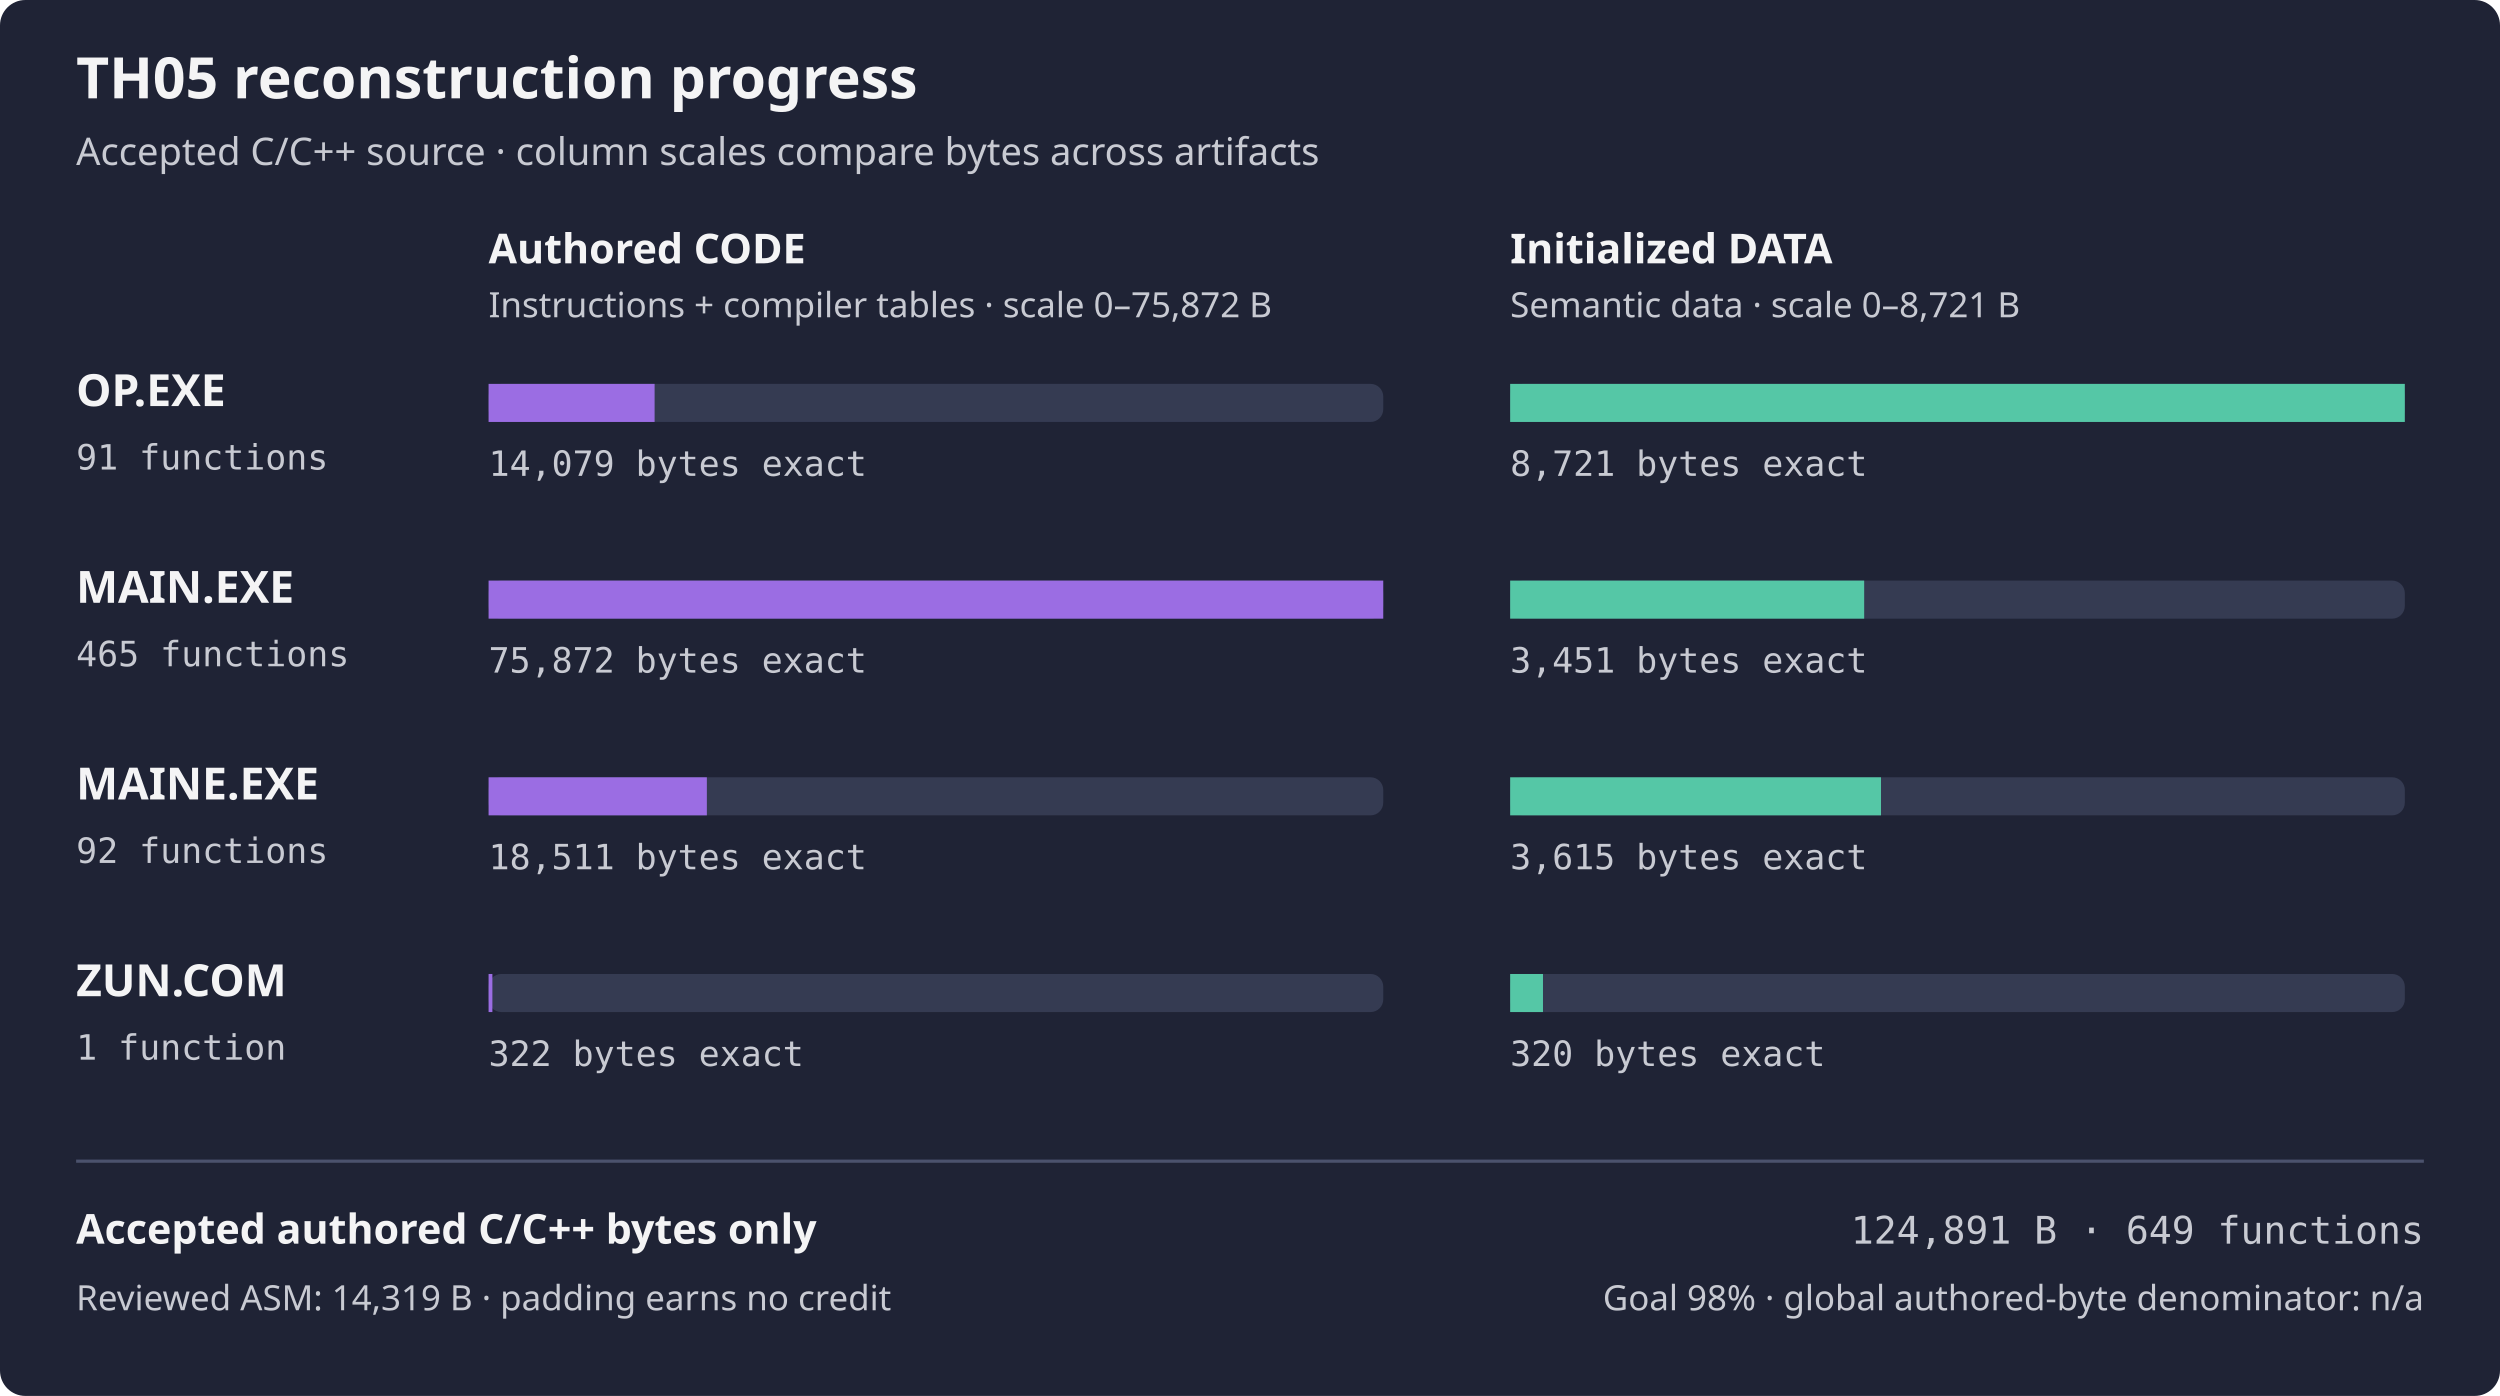
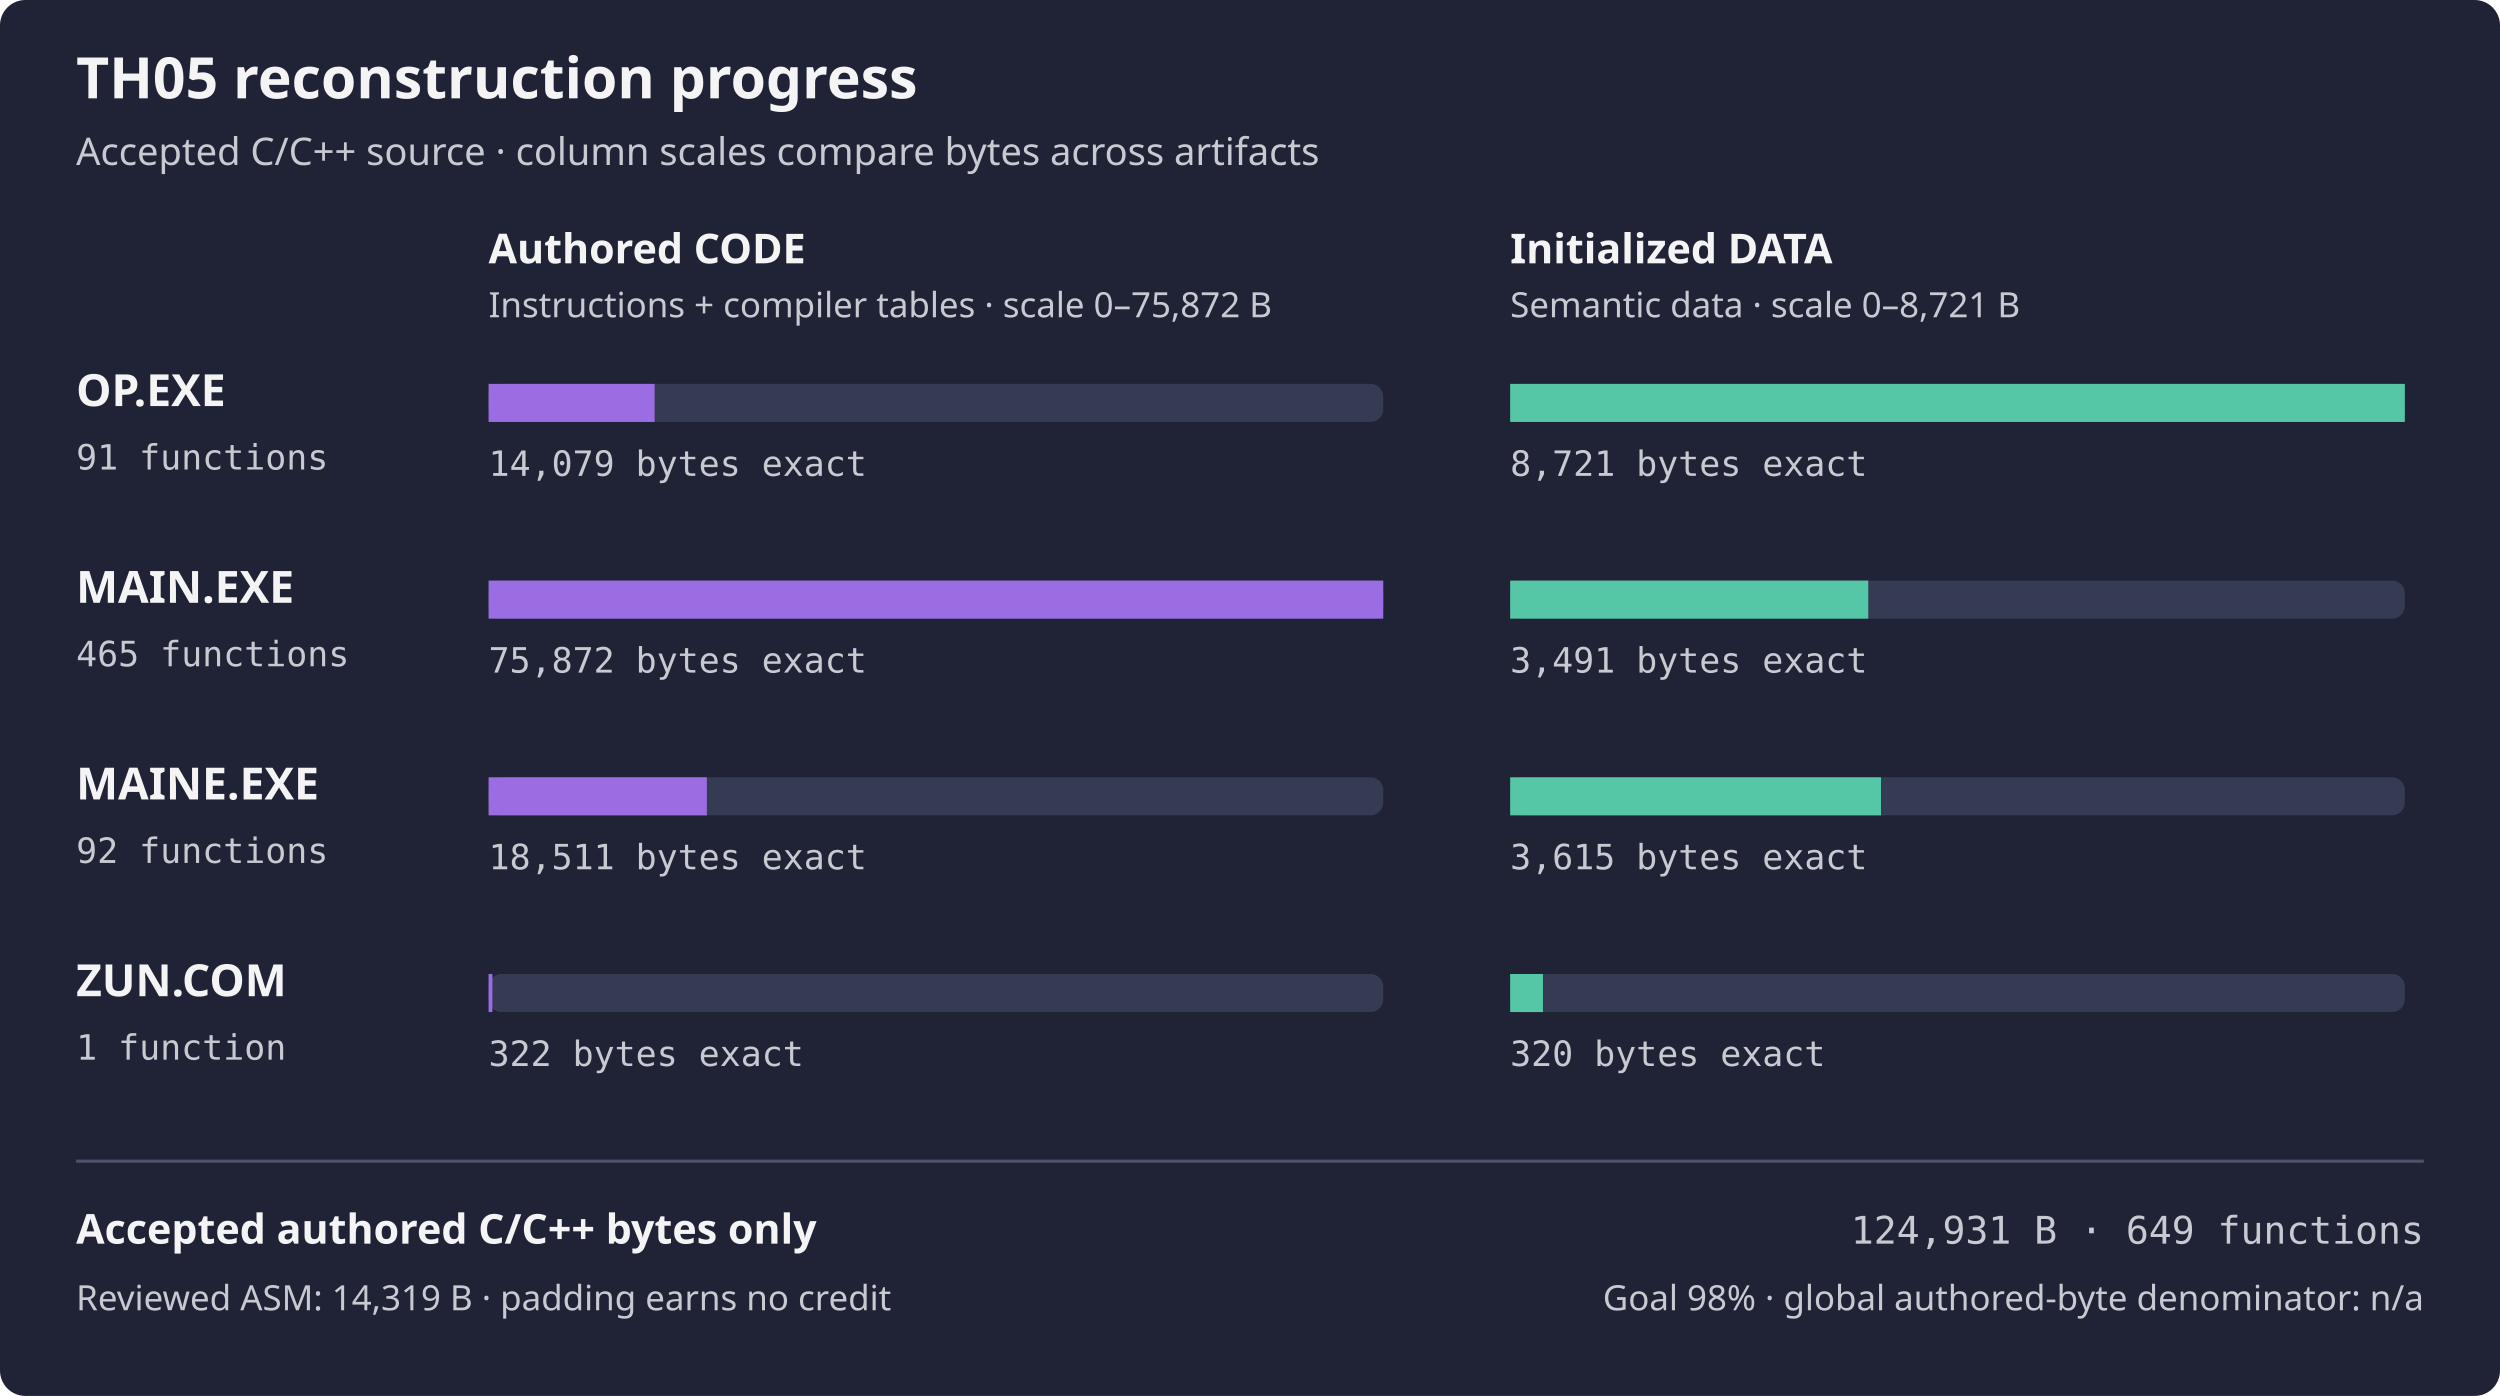
<svg xmlns="http://www.w3.org/2000/svg" width="788" height="440" viewBox="0 0 788 440" role="img" aria-labelledby="title desc">
  <rect width="788" height="440" rx="8" fill="#1f2335" />
  <text x="24" y="31" fill="#f4f4f5" font-family="sans-serif" font-size="18" font-weight="600">TH05 reconstruction progress</text>
  <text x="24" y="52" fill="#c8cad2" font-family="sans-serif" font-size="12">Accepted C/C++ source · column scales compare bytes across artifacts</text>
  <text x="154" y="83" fill="#f4f4f5" font-family="sans-serif" font-size="13" font-weight="600">Authored CODE</text>
  <text x="476" y="83" fill="#f4f4f5" font-family="sans-serif" font-size="13" font-weight="600">Initialized DATA</text>
  <text x="154" y="100" fill="#c8cad2" font-family="sans-serif" font-size="11">Instructions + compiler tables · scale 0–75,872 B</text>
  <text x="476" y="100" fill="#c8cad2" font-family="sans-serif" font-size="11">Semantic data · scale 0–8,721 B</text>
  <text x="24" y="128" fill="#f4f4f5" font-family="sans-serif" font-size="14" font-weight="600">OP.EXE</text>
  <text x="24" y="148" fill="#c8cad2" font-family="monospace" font-size="11">91 functions</text>
  <rect x="154" y="121" width="282" height="12" rx="4" fill="#353b52" />
  <rect x="154" y="121" width="52.33" height="12" fill="#9b6de3" />
  <rect x="476" y="121" width="282" height="12" rx="4" fill="#353b52" />
  <rect x="476" y="121" width="282.00" height="12" fill="#55c7a6" />
  <text x="154" y="150" fill="#c8cad2" font-family="monospace" font-size="11">14,079 bytes exact</text>
  <text x="476" y="150" fill="#c8cad2" font-family="monospace" font-size="11">8,721 bytes exact</text>
  <text x="24" y="190" fill="#f4f4f5" font-family="sans-serif" font-size="14" font-weight="600">MAIN.EXE</text>
  <text x="24" y="210" fill="#c8cad2" font-family="monospace" font-size="11">465 functions</text>
  <rect x="154" y="183" width="282" height="12" rx="4" fill="#353b52" />
  <rect x="154" y="183" width="282.00" height="12" fill="#9b6de3" />
  <rect x="476" y="183" width="282" height="12" rx="4" fill="#353b52" />
-   <rect x="476" y="183" width="111.59" height="12" fill="#55c7a6" />
+   <rect x="476" y="183" width="112.88" height="12" fill="#55c7a6" />
  <text x="154" y="212" fill="#c8cad2" font-family="monospace" font-size="11">75,872 bytes exact</text>
-   <text x="476" y="212" fill="#c8cad2" font-family="monospace" font-size="11">3,451 bytes exact</text>
+   <text x="476" y="212" fill="#c8cad2" font-family="monospace" font-size="11">3,491 bytes exact</text>
  <text x="24" y="252" fill="#f4f4f5" font-family="sans-serif" font-size="14" font-weight="600">MAINE.EXE</text>
  <text x="24" y="272" fill="#c8cad2" font-family="monospace" font-size="11">92 functions</text>
  <rect x="154" y="245" width="282" height="12" rx="4" fill="#353b52" />
  <rect x="154" y="245" width="68.80" height="12" fill="#9b6de3" />
  <rect x="476" y="245" width="282" height="12" rx="4" fill="#353b52" />
  <rect x="476" y="245" width="116.89" height="12" fill="#55c7a6" />
  <text x="154" y="274" fill="#c8cad2" font-family="monospace" font-size="11">18,511 bytes exact</text>
  <text x="476" y="274" fill="#c8cad2" font-family="monospace" font-size="11">3,615 bytes exact</text>
  <text x="24" y="314" fill="#f4f4f5" font-family="sans-serif" font-size="14" font-weight="600">ZUN.COM</text>
  <text x="24" y="334" fill="#c8cad2" font-family="monospace" font-size="11">1 function</text>
  <rect x="154" y="307" width="282" height="12" rx="4" fill="#353b52" />
  <rect x="154" y="307" width="1.20" height="12" fill="#9b6de3" />
  <rect x="476" y="307" width="282" height="12" rx="4" fill="#353b52" />
  <rect x="476" y="307" width="10.35" height="12" fill="#55c7a6" />
  <text x="154" y="336" fill="#c8cad2" font-family="monospace" font-size="11">322 bytes exact</text>
  <text x="476" y="336" fill="#c8cad2" font-family="monospace" font-size="11">320 bytes exact</text>
  <path d="M24 366 H764" stroke="#4b526d" />
  <text x="24" y="392" fill="#f4f4f5" font-family="sans-serif" font-size="13" font-weight="600">Accepted authored C/C++ bytes only</text>
-   <text x="764" y="392" fill="#c8cad2" font-family="monospace" text-anchor="end" font-size="12">124,891 B · 649 functions</text>
+   <text x="764" y="392" fill="#c8cad2" font-family="monospace" text-anchor="end" font-size="12">124,931 B · 649 functions</text>
  <text x="24" y="413" fill="#c8cad2" font-family="sans-serif" font-size="11">Reviewed ASM: 14,319 B · padding earns no credit</text>
  <text x="764" y="413" fill="#c8cad2" font-family="sans-serif" text-anchor="end" font-size="11">Goal 98% · global authored-byte denominator: n/a</text>
</svg>
